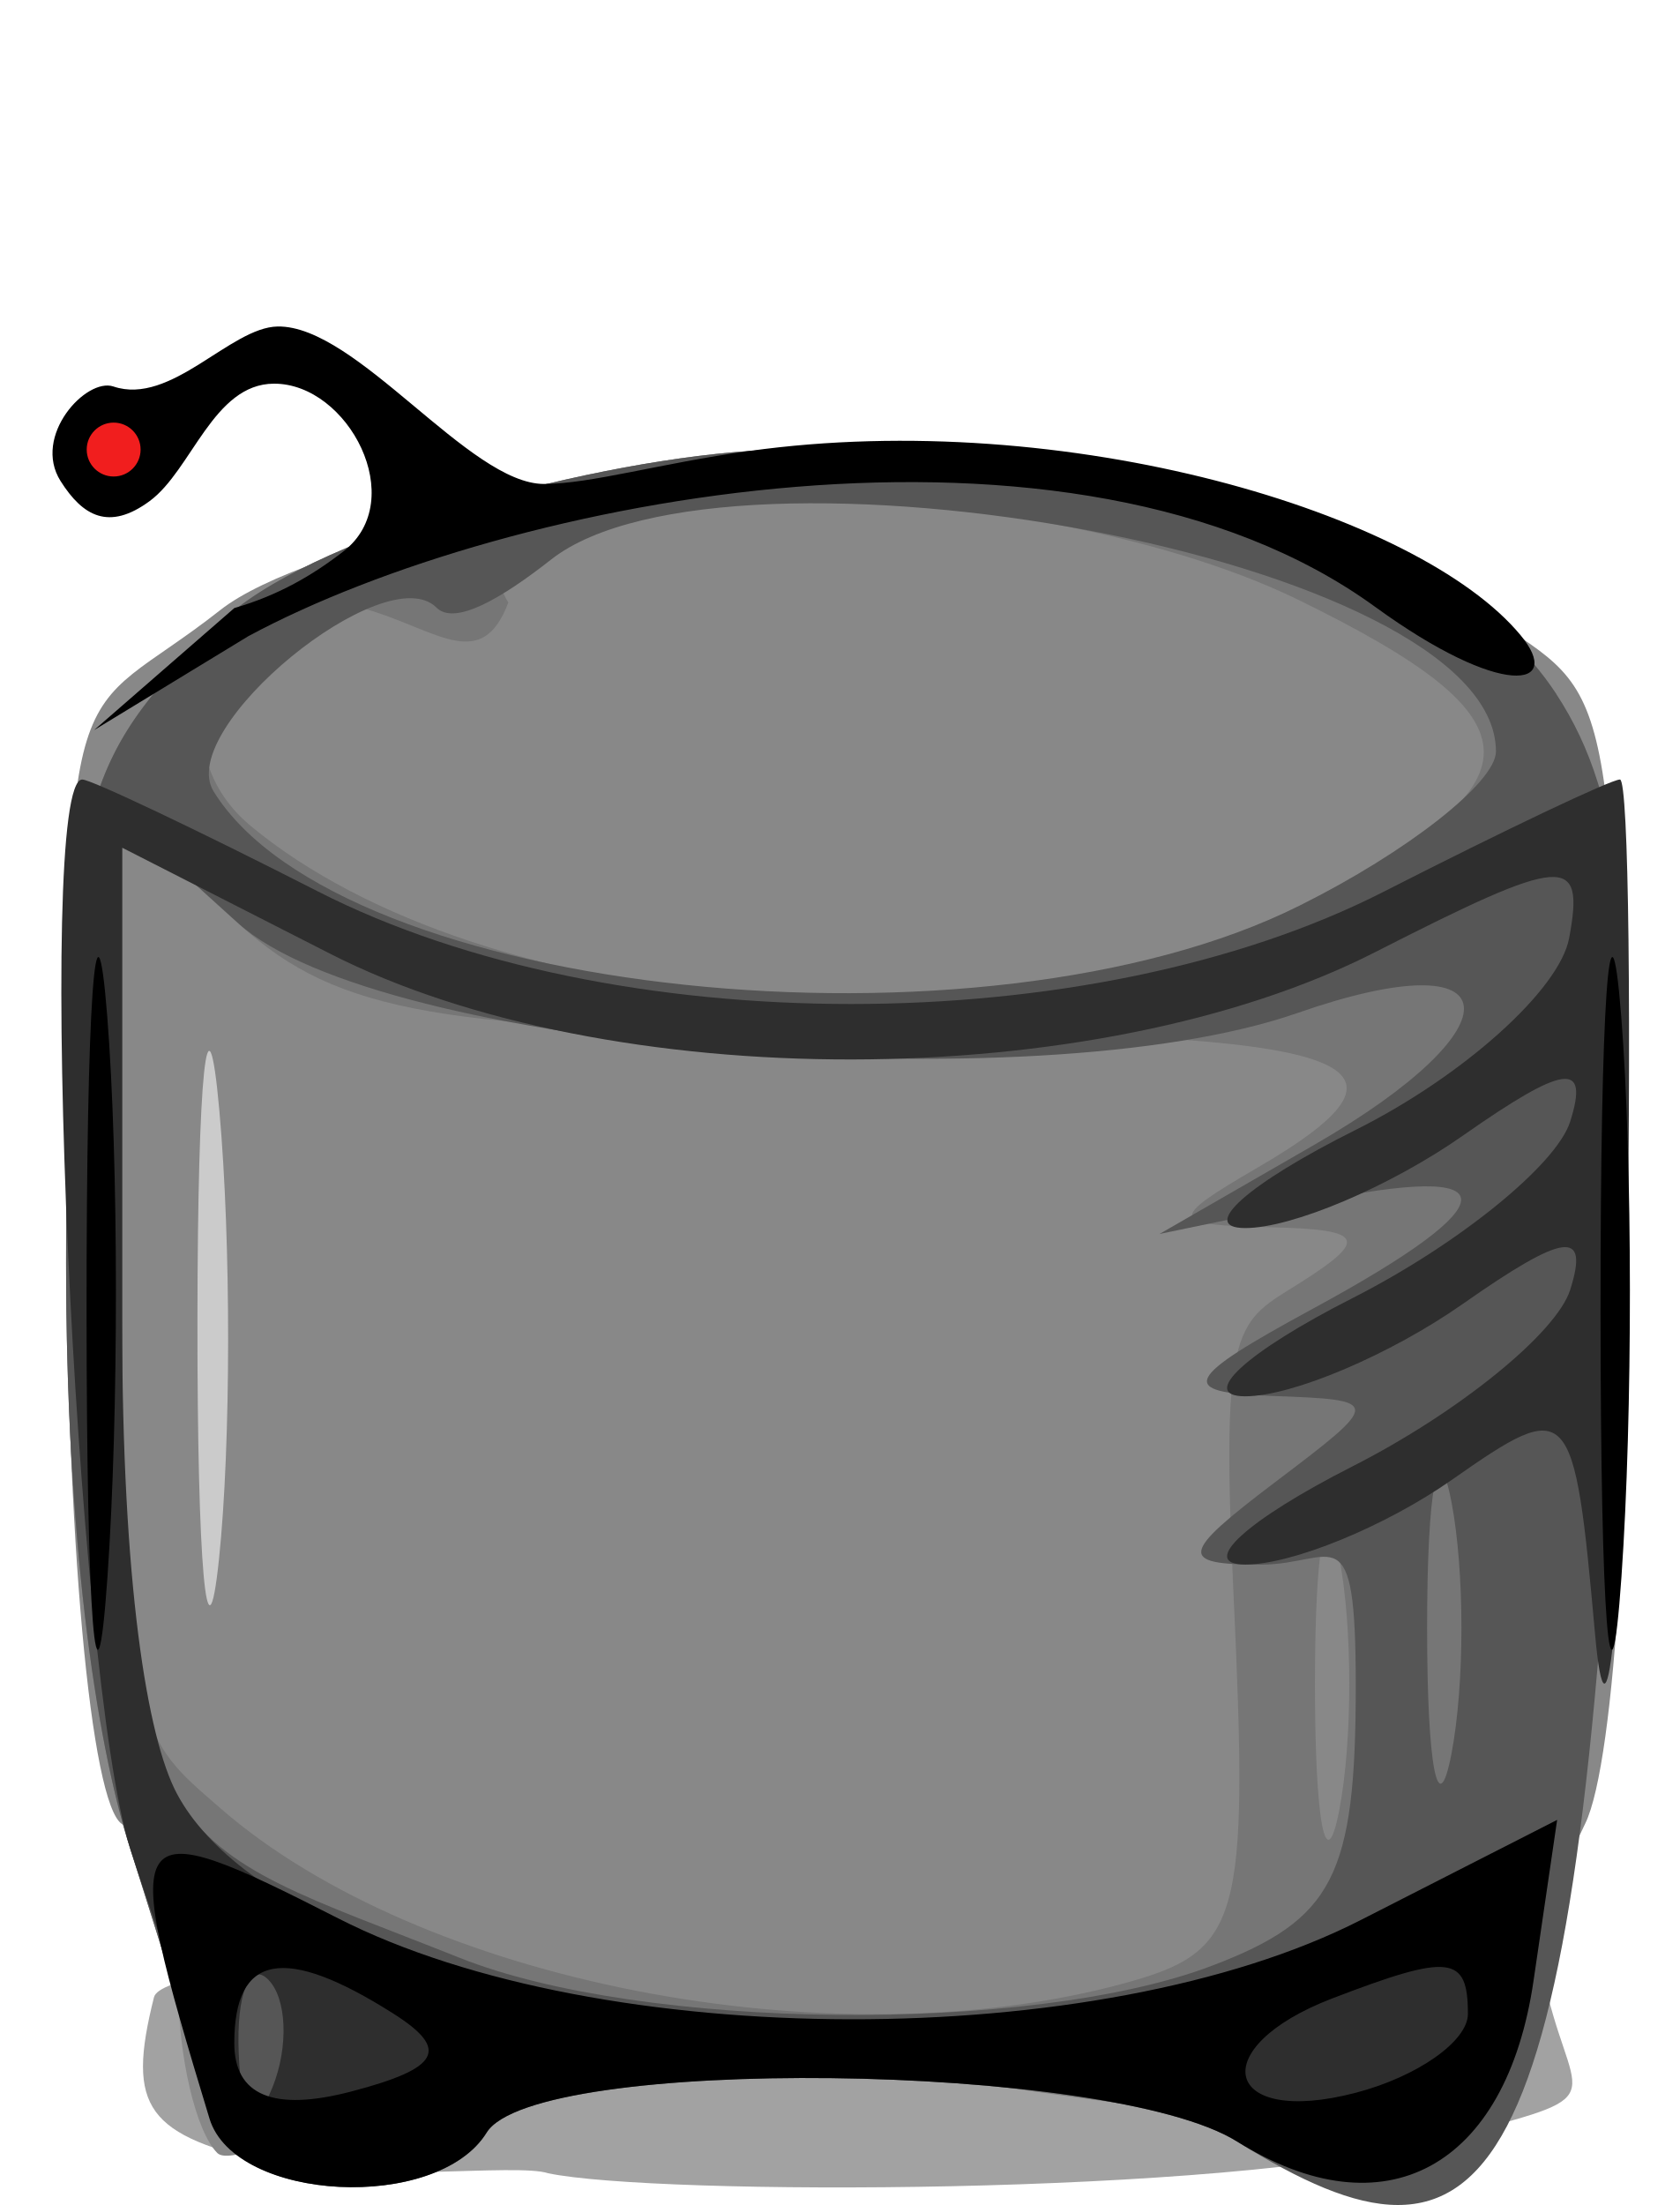
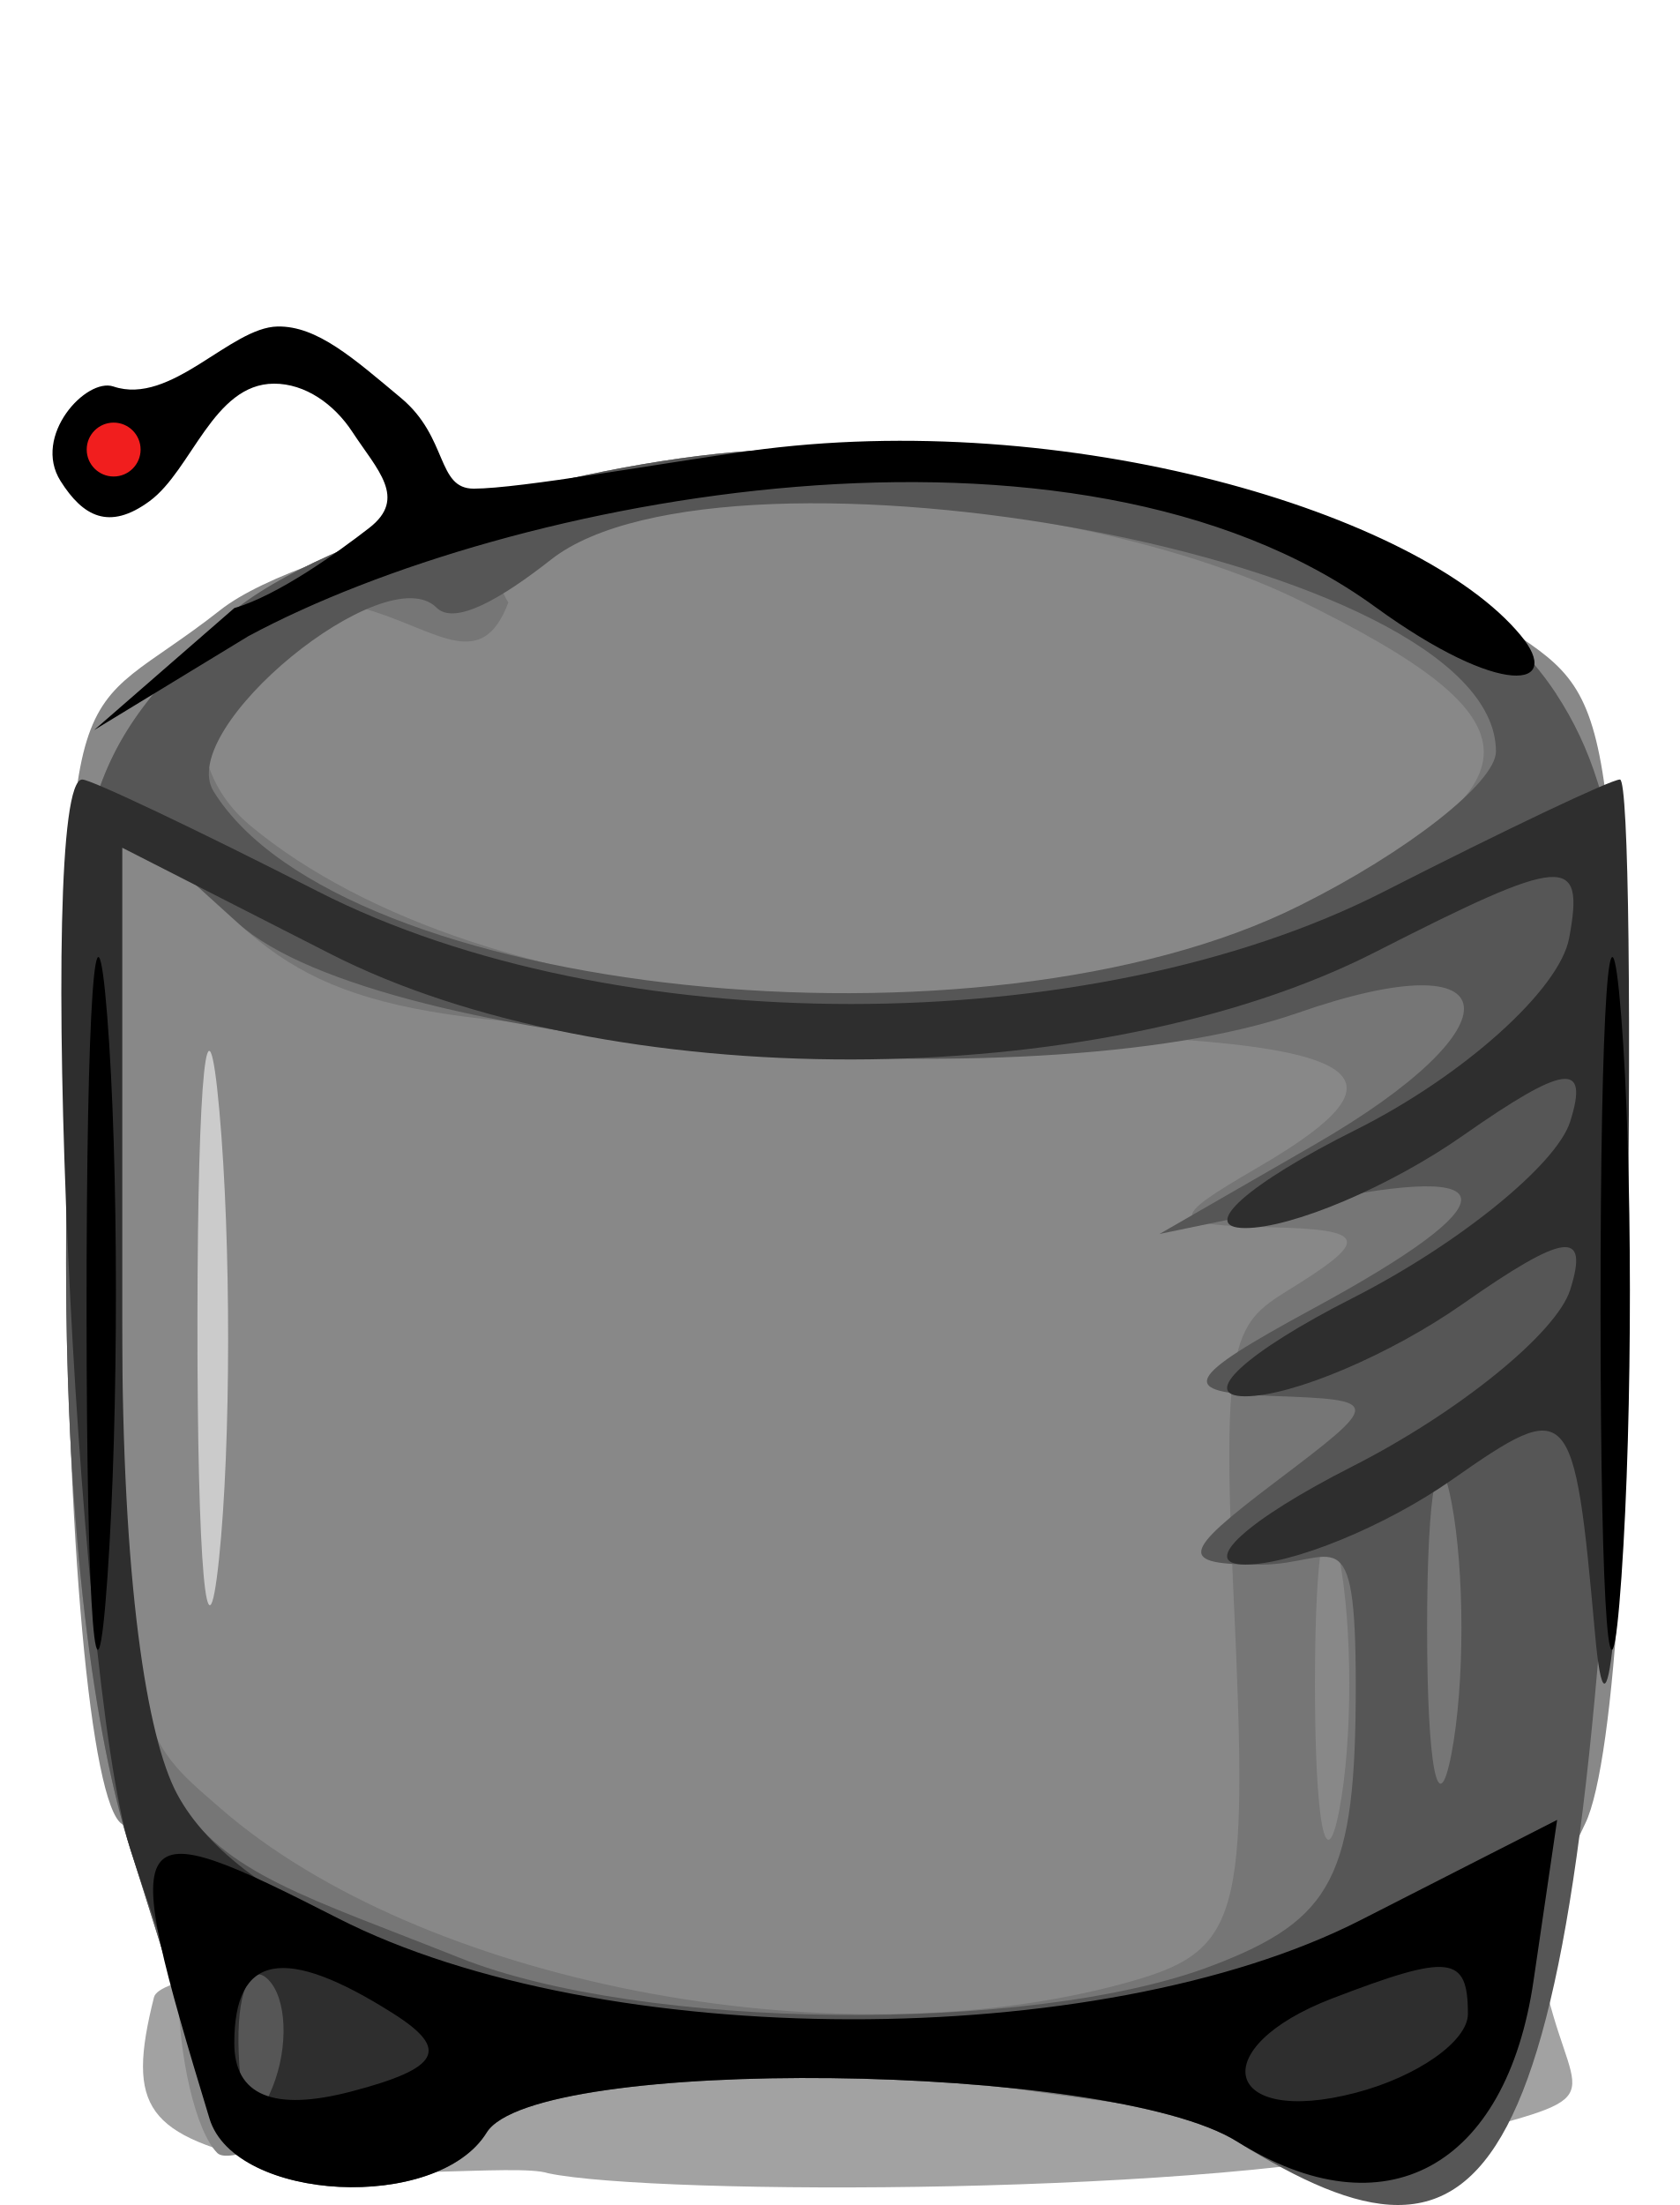
<svg xmlns="http://www.w3.org/2000/svg" width="32" height="42" id="svg6448" version="1.0">
  <defs id="defs6450" />
  <g id="layer1">
    <g id="g11680" transform="matrix(0.175647,0,0,0.175647,-34.51839,-49.47684)">
      <path id="path6295" d="M 255.971,517.356 C 252.626,516.24 235.655,518.424 226.412,516.384 C 212.353,513.281 210.197,510.321 213.221,498.271 C 215.209,490.349 362.43,490.276 364.396,498.11 C 367.503,510.488 371.734,508.724 351.796,513.932 C 329.242,519.824 267.465,519.78 255.971,517.356 z " style="fill:#000000;fill-opacity:0.366" />
      <rect ry="30.795" style="fill:#cbcbcb;fill-opacity:1;fill-rule:evenodd;stroke:none;stroke-width:1.25;stroke-linejoin:miter;stroke-miterlimit:4;stroke-dashoffset:0;stroke-opacity:1" id="rect6297" width="11.13" height="74.727" x="214.139" y="383.329" rx="30.795" />
      <path id="path6299" d="M 220.093,515.163 C 217.76,512.829 215.851,504.696 215.851,497.089 C 215.851,489.482 213.114,481.567 209.769,479.499 C 206.348,477.385 203.688,448.162 203.688,412.685 C 203.688,351.146 204.09,360.699 220.412,347.84 C 229.61,340.593 264.613,332.767 291.535,332.767 C 327.876,332.767 339.943,335.248 353.773,345.567 C 370.317,357.91 370.992,349.125 372.688,407.113 C 373.655,440.187 371.743,472.74 368.44,479.454 C 365.137,486.169 361.576,497.136 360.527,503.825 C 358.773,515.016 341.326,502.61 279.553,504.182 C 242.625,505.122 222.426,517.496 220.093,515.163 z M 220.312,402.121 C 219.027,387.817 217.958,398.007 217.936,424.766 C 217.913,451.524 218.965,463.228 220.271,450.773 C 221.578,438.318 221.596,416.425 220.312,402.121 z " style="fill:#888888;fill-opacity:1" />
      <path id="path6301" d="M 219.636,511.628 C 218.499,507.336 214.445,494.053 210.628,482.108 C 206.811,470.164 203.688,447.902 203.688,418.72 C 203.688,368.88 204.702,364.664 220.412,349.214 C 229.61,340.168 258.902,331.9 277.767,330.59 C 317.887,327.805 353.174,338.423 365.299,356.929 L 353.065,514.64 L 289.201,505.784 C 237.604,507.084 221.199,517.522 219.636,511.628 z M 318.074,496.858 C 331.151,493.356 331.989,490.421 330.284,454.119 C 328.902,424.693 330.677,425.122 337.528,420.791 C 344.996,416.069 344.449,415.004 334.44,414.775 C 323.256,414.52 323.133,413.998 332.92,408.298 C 352.833,396.7 343.625,393.582 289.467,393.582 C 244.806,393.582 233.14,391.561 222.571,381.997 L 209.769,370.411 L 209.769,425.145 C 209.769,469.686 211.751,470.218 220.412,477.763 C 242.093,496.65 286.46,505.325 318.074,496.858 z M 341.773,450.612 C 340.323,443.086 339.137,449.244 339.137,464.296 C 339.137,479.347 340.323,485.505 341.773,477.979 C 343.222,470.453 343.222,458.138 341.773,450.612 z M 337.481,379.889 C 364.129,366.577 364.105,359.822 337.36,346.742 C 306.829,331.811 242.045,331.478 251.654,347.026 C 248.825,354.486 244.253,350.28 236.968,347.967 C 221.163,342.951 212.119,361.629 223.705,371.244 C 248.921,392.171 304.449,396.39 337.481,379.889 z " style="fill:#767676;fill-opacity:1" />
      <path id="path6303" d="M 219.559,511.427 C 218.464,507.246 214.445,494.053 210.628,482.108 C 206.811,470.164 203.688,447.902 203.688,418.72 C 203.688,368.88 204.702,364.664 220.412,349.214 C 229.61,340.168 258.902,331.9 277.767,330.59 C 317.887,327.805 353.174,338.423 365.299,356.929 C 372.814,368.398 374.233,383.423 372.025,428.135 C 367.448,520.831 358.226,531.113 330.676,513.907 C 316.865,505.282 254.491,504.546 249.299,512.948 C 243.944,521.612 221.932,520.486 219.559,511.427 z M 327.963,494.854 C 341.142,489.843 343.562,485.124 343.562,464.446 C 343.562,445.514 341.233,451.356 333.278,451.356 C 324.31,451.356 324.504,450.213 334.798,442.427 C 346.447,433.616 346.442,433.493 334.44,433.061 C 324.12,432.691 324.811,431.25 339.001,423.552 C 360.317,411.988 360.317,407.601 339.001,412.026 L 322.277,415.498 L 339.001,405.866 C 361.569,392.868 360.423,383.455 337.255,391.531 C 308.59,401.524 237.51,395.517 222.379,381.823 L 209.769,370.411 L 209.769,425.145 C 209.769,483.862 213.626,480.928 246.383,493.997 C 266.143,501.881 308.314,502.324 327.963,494.854 z M 353.936,444.531 C 352.486,437.005 351.3,443.162 351.3,458.214 C 351.3,473.266 352.486,479.423 353.936,471.897 C 355.385,464.372 355.385,452.057 353.936,444.531 z M 337.481,379.889 C 349.188,374.041 358.766,366.519 358.766,363.174 C 358.766,341.901 275.231,327.492 256.303,342.353 C 250.9,346.595 245.843,349.557 243.853,347.568 C 238.312,342.027 215.474,360.686 219.689,367.505 C 233.436,389.748 303.086,397.071 337.481,379.889 z " style="fill:#565656" />
      <path id="path6305" d="M 220.989,511.904 C 219.894,507.723 214.445,494.053 210.628,482.108 C 204.724,463.632 200.291,366.215 205.443,366.215 C 206.408,366.215 217.933,371.688 231.055,378.378 C 262.914,394.621 314.744,394.621 346.603,378.378 C 359.724,371.688 371.25,366.215 372.215,366.215 C 373.18,366.215 373.492,392.898 372.907,425.51 C 372.323,458.122 370.795,473.13 369.512,458.861 C 367.242,433.607 366.83,433.163 354.018,442.137 C 346.779,447.208 336.676,451.352 331.567,451.347 C 326.457,451.341 331.692,446.552 343.2,440.704 C 354.708,434.856 365.335,426.239 366.817,421.556 C 368.896,414.985 366.24,415.332 355.183,423.076 C 347.303,428.596 336.676,433.107 331.567,433.102 C 326.457,433.097 331.692,428.308 343.2,422.459 C 354.708,416.611 365.335,407.995 366.817,403.311 C 368.896,396.74 366.24,397.087 355.183,404.832 C 347.303,410.351 336.676,414.863 331.567,414.858 C 326.457,414.852 331.847,410.063 343.544,404.215 C 355.242,398.367 365.664,389.006 366.705,383.414 C 368.408,374.264 366.303,374.416 345.672,384.934 C 315.37,400.383 262.453,400.467 232.34,385.115 L 209.769,373.608 L 209.769,425.045 C 209.769,453.335 212.448,470.101 215.722,476.219 C 229.112,501.238 309.622,511.802 347.887,492.293 L 358.555,496.952 C 355.575,517.256 350.035,522.007 334.012,512.001 C 320.201,503.376 251.155,502.64 245.963,511.041 C 240.609,519.705 223.362,520.963 220.989,511.904 z M 225.607,496.35 C 223.586,494.329 222.148,497.921 222.412,504.332 C 222.704,511.417 224.145,512.858 226.087,508.006 C 227.843,503.616 227.627,498.371 225.607,496.35 z " style="fill:#2e2e2e" />
-       <path id="path6307" d="M 219.241,511.427 C 209.297,478.691 209.86,477.816 233.195,489.713 C 261.665,504.228 315.804,504.324 344.075,489.911 L 365.403,479.037 L 362.844,496.475 C 359.864,516.779 346.699,523.914 330.676,513.907 C 316.865,505.282 254.491,504.546 249.299,512.948 C 243.951,521.601 221.994,520.49 219.241,511.427 z M 239.17,500.034 C 227.352,492.542 221.932,493.556 221.932,503.256 C 221.932,508.93 226.199,510.693 234.609,508.494 C 244.248,505.973 245.341,503.945 239.17,500.034 z M 355.725,500.075 C 355.725,493.717 353.785,493.496 341.019,498.395 C 327.055,503.753 329.2,512.384 343.562,508.628 C 350.252,506.879 355.725,503.03 355.725,500.075 z M 205.909,423.989 C 205.893,390.541 206.901,376.082 208.15,391.858 C 209.398,407.633 209.411,435 208.178,452.673 C 206.946,470.345 205.925,457.438 205.909,423.989 z M 370.11,423.989 C 370.094,390.541 371.102,376.082 372.35,391.858 C 373.598,407.633 373.611,435 372.379,452.673 C 371.147,470.345 370.125,457.438 370.11,423.989 z M 221.932,347.624 C 226.717,346.236 230.437,344.062 233.784,341.464 C 240.927,335.916 234.3,323.261 226.231,323.289 C 219.653,323.311 217.318,332.665 212.749,336.025 C 208.347,339.262 205.512,337.686 203.088,333.847 C 199.996,328.95 205.878,322.6 208.82,323.595 C 215.072,325.709 221.493,317.183 226.624,317.09 C 235.197,316.934 247.42,334.185 255.531,334.165 C 260.602,334.153 268.101,331.933 277.767,330.59 C 312.152,325.813 350.39,337.255 361.433,350.561 C 366.173,356.272 359.46,357.519 345.665,347.492 C 312.96,323.722 251.693,335.492 223.453,350.673 L 206.728,360.855 L 221.932,347.624 z " style="fill:#000000;fill-opacity:1" />
+       <path id="path6307" d="M 219.241,511.427 C 209.297,478.691 209.86,477.816 233.195,489.713 C 261.665,504.228 315.804,504.324 344.075,489.911 L 365.403,479.037 L 362.844,496.475 C 359.864,516.779 346.699,523.914 330.676,513.907 C 316.865,505.282 254.491,504.546 249.299,512.948 C 243.951,521.601 221.994,520.49 219.241,511.427 z M 239.17,500.034 C 227.352,492.542 221.932,493.556 221.932,503.256 C 221.932,508.93 226.199,510.693 234.609,508.494 C 244.248,505.973 245.341,503.945 239.17,500.034 z M 355.725,500.075 C 355.725,493.717 353.785,493.496 341.019,498.395 C 327.055,503.753 329.2,512.384 343.562,508.628 C 350.252,506.879 355.725,503.03 355.725,500.075 z M 205.909,423.989 C 205.893,390.541 206.901,376.082 208.15,391.858 C 209.398,407.633 209.411,435 208.178,452.673 C 206.946,470.345 205.925,457.438 205.909,423.989 z M 370.11,423.989 C 370.094,390.541 371.102,376.082 372.35,391.858 C 373.598,407.633 373.611,435 372.379,452.673 C 371.147,470.345 370.125,457.438 370.11,423.989 z M 221.932,347.624 C 226.717,346.236 233.233,341.521 236.579,338.922 C 240.719,335.707 237.439,332.647 234.729,328.51 C 232.762,325.508 229.624,323.277 226.231,323.289 C 219.653,323.311 217.318,332.665 212.749,336.025 C 208.347,339.262 205.512,337.686 203.088,333.847 C 199.996,328.95 205.878,322.6 208.82,323.595 C 215.072,325.709 221.493,317.183 226.624,317.09 C 230.922,317.012 234.866,320.545 240.02,324.847 C 245.147,329.127 243.861,334.684 247.906,334.674 C 252.977,334.661 268.101,331.933 277.767,330.59 C 312.152,325.813 350.39,337.255 361.433,350.561 C 366.173,356.272 359.46,357.519 345.665,347.492 C 312.96,323.722 251.693,335.492 223.453,350.673 L 206.728,360.855 L 221.932,347.624 z " style="fill:#000000;fill-opacity:1" />
      <path transform="matrix(6.081504,0,0,6.081504,-1826.355,-1223.049)" d="M 335.135 255.444 A 0.48 0.48 0 1 1  334.174,255.444 A 0.48 0.48 0 1 1  335.135 255.444 z" id="path6309" style="fill:#f11e1e;fill-opacity:1;fill-rule:evenodd;stroke:none;stroke-width:3.862;stroke-linejoin:round;stroke-miterlimit:4;stroke-dashoffset:0;stroke-opacity:1" />
    </g>
  </g>
</svg>
